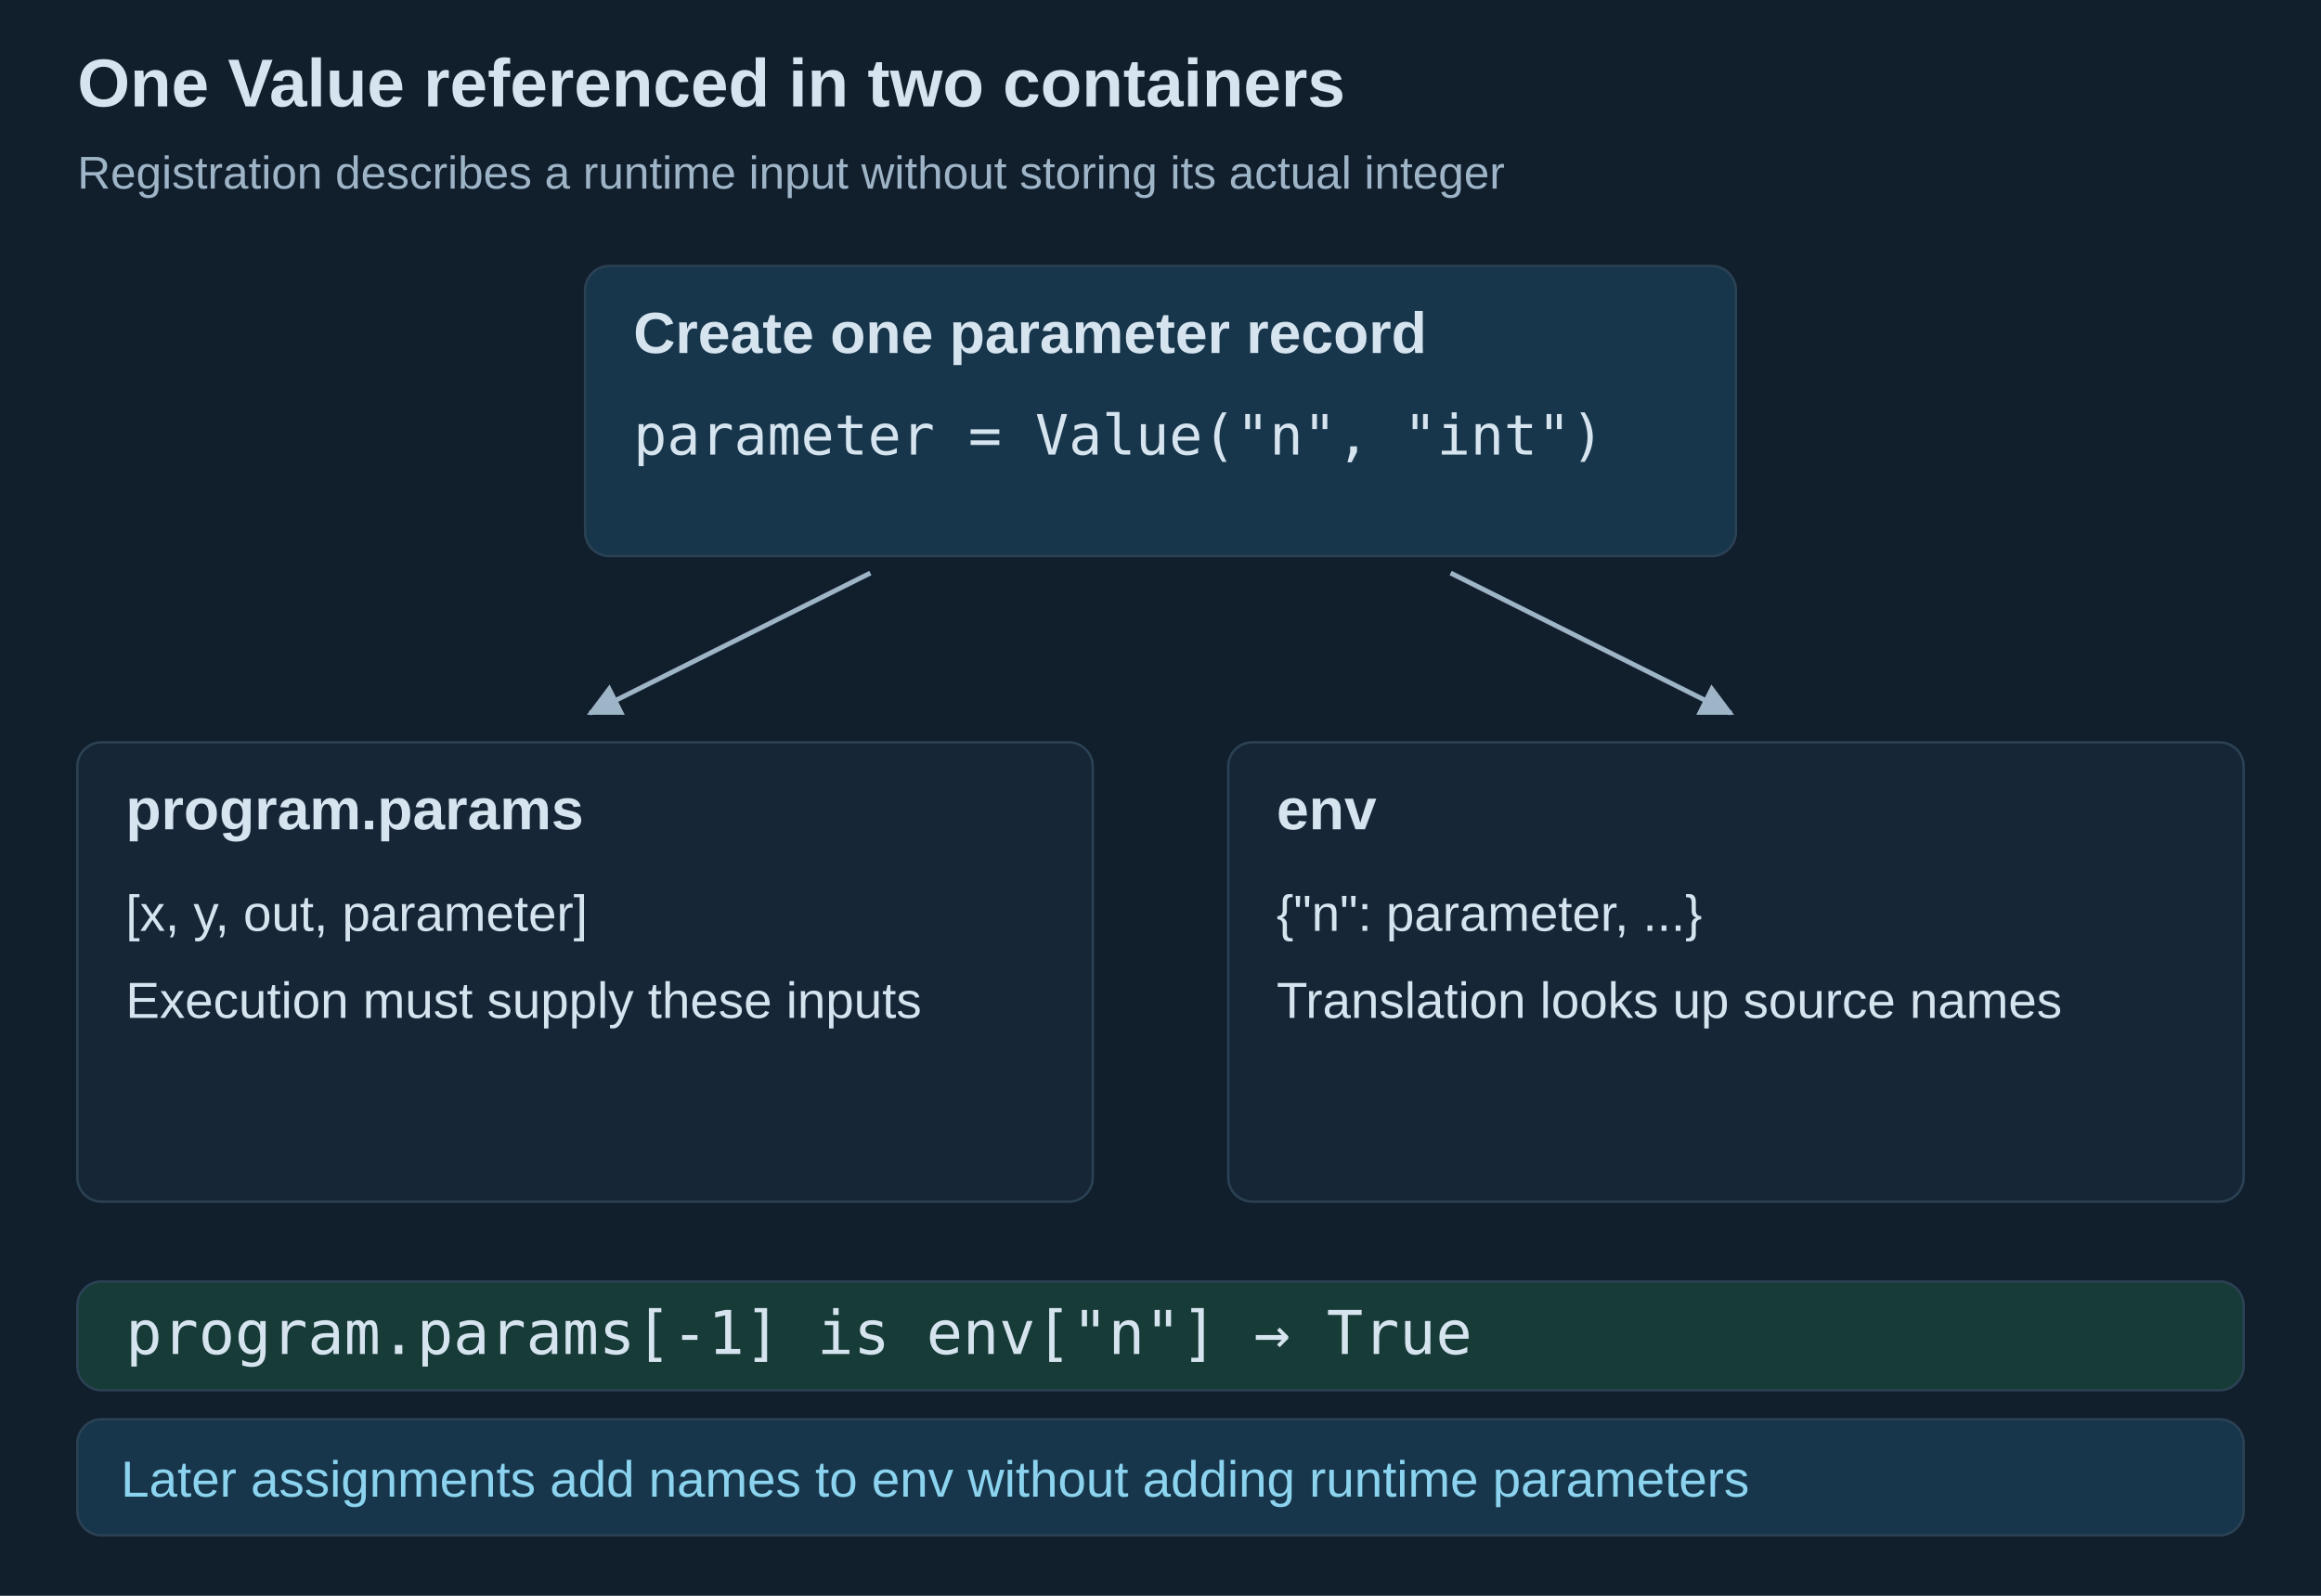
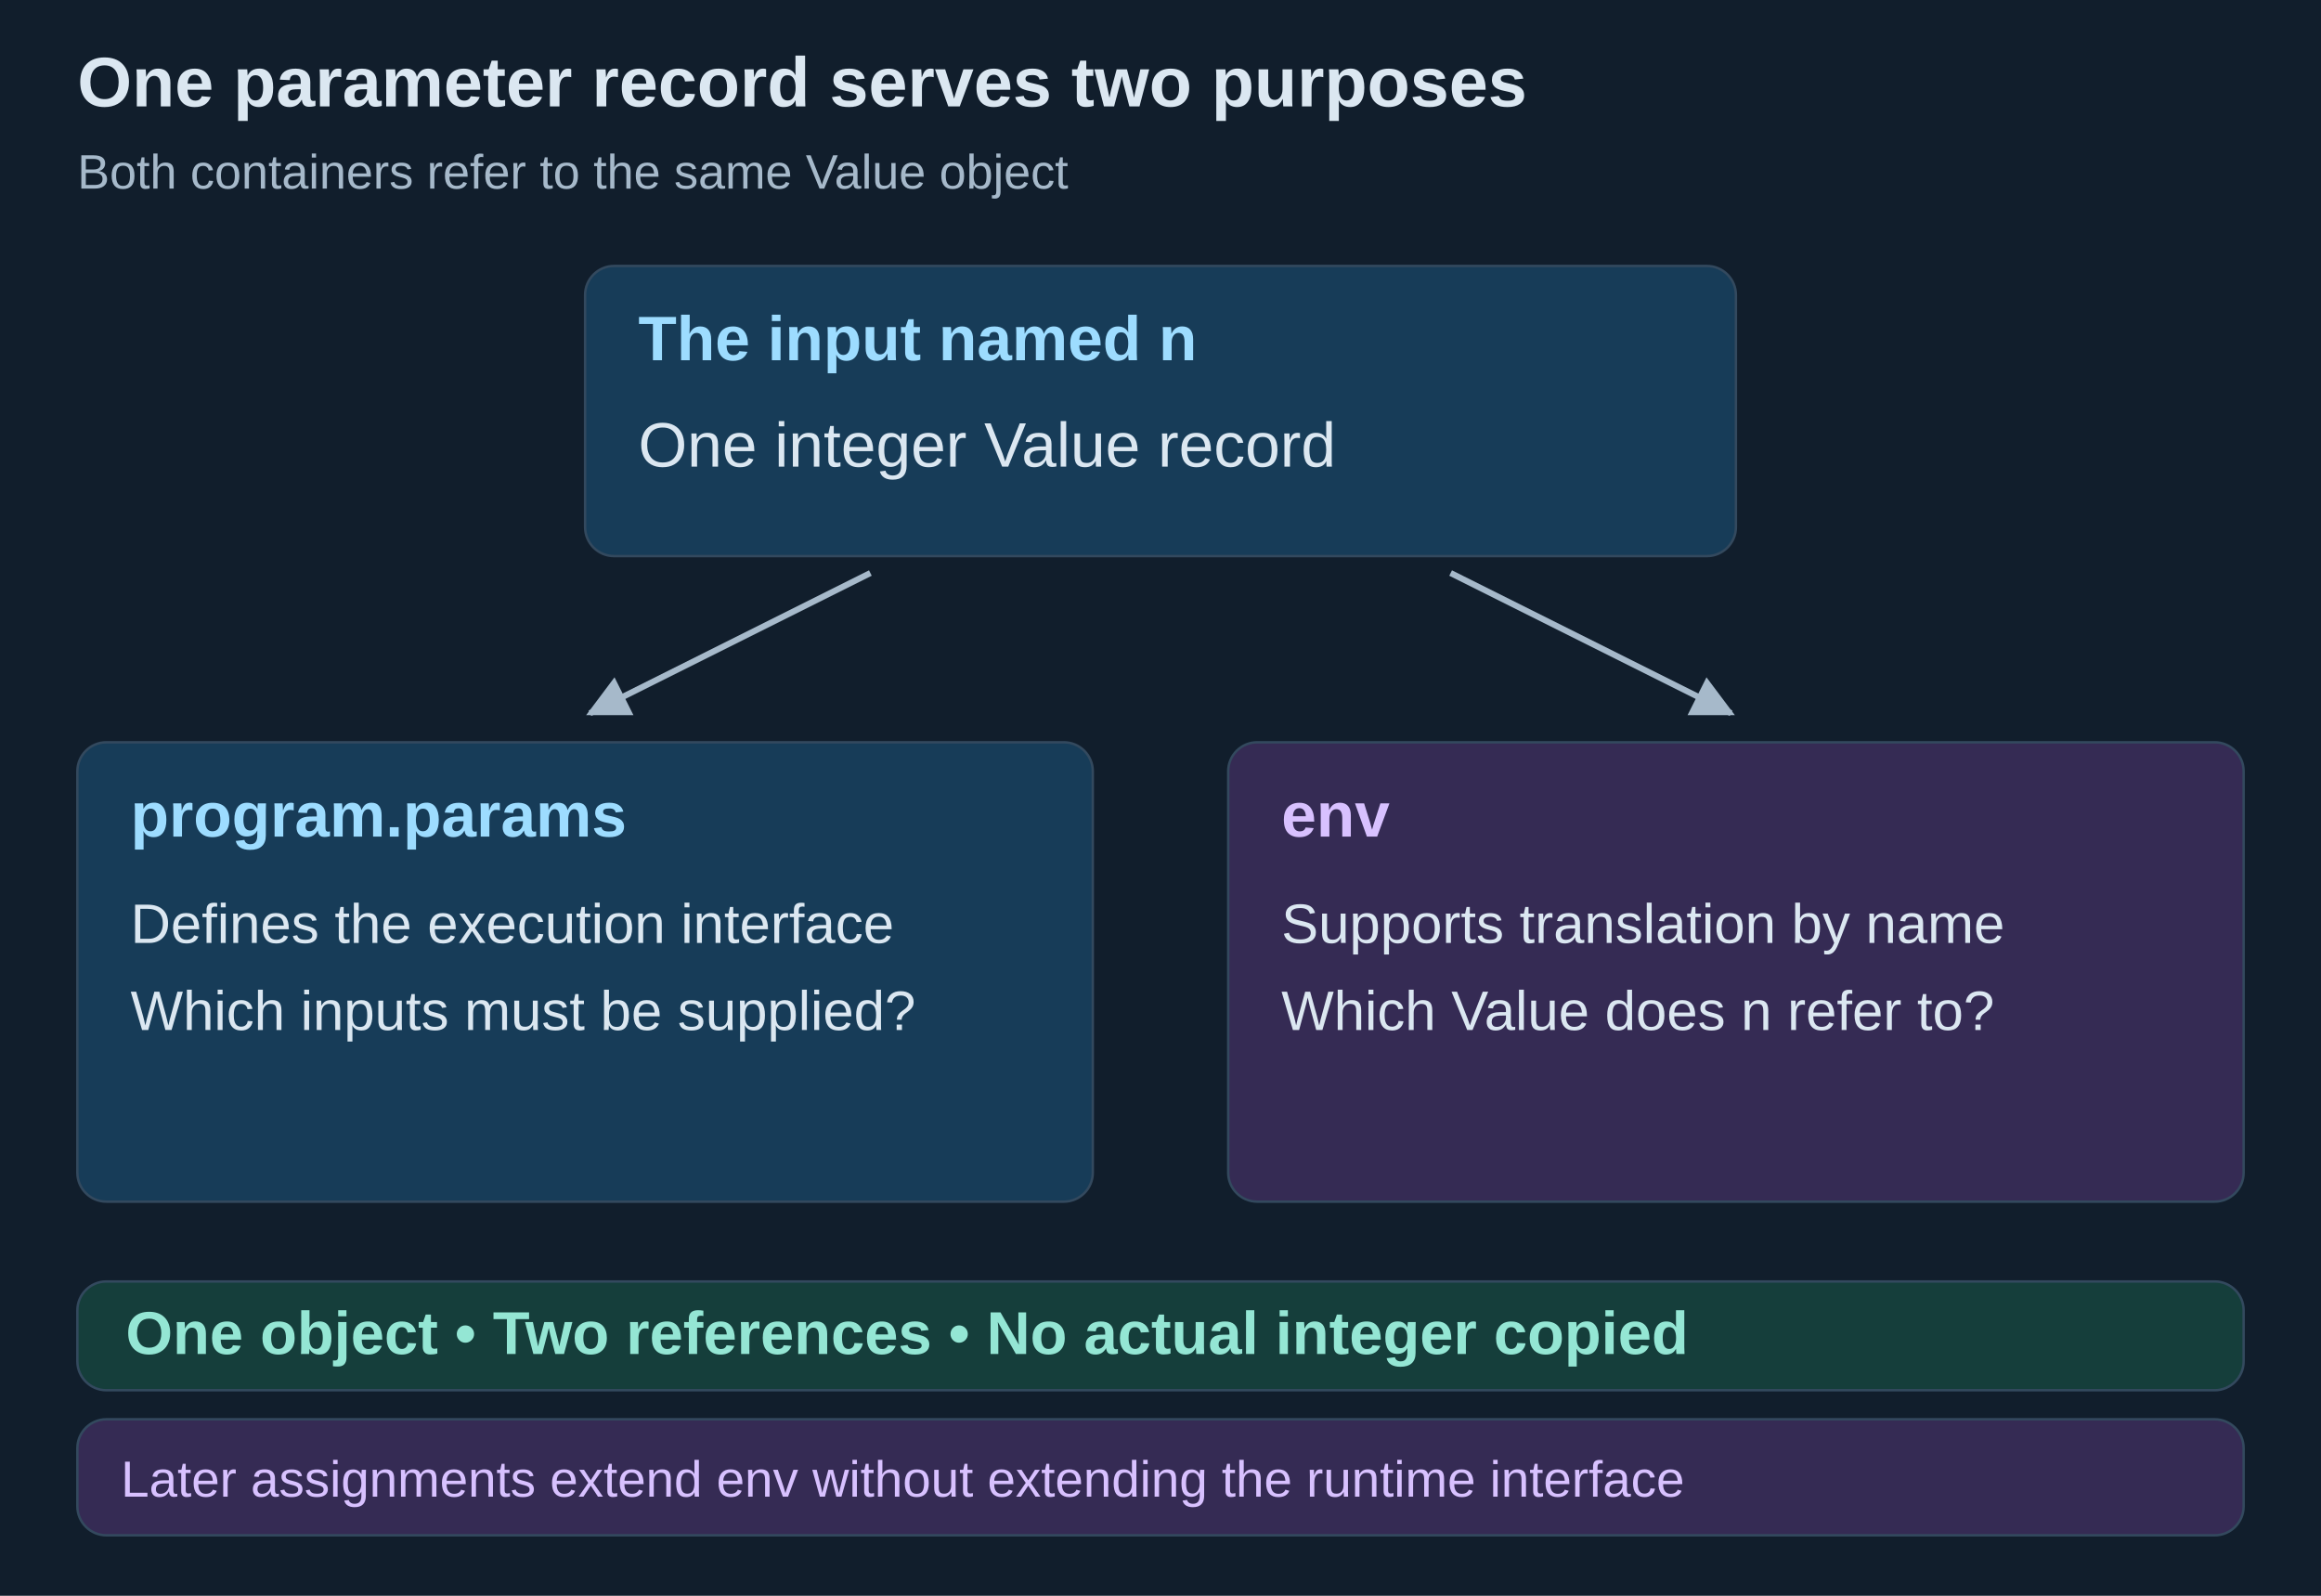
<svg xmlns="http://www.w3.org/2000/svg" width="960" height="660" viewBox="0 0 960 660" role="img" aria-labelledby="title desc">
  <defs>
    <marker id="arrow" viewBox="0 0 10 10" refX="9" refY="5" markerWidth="7" markerHeight="7" orient="auto-start-reverse">
-       <path d="M0 0L10 5L0 10Z" fill="#9eb4c7" />
+       <path d="M0 0L10 5L0 10Z" fill="#a6b9ca" />
    </marker>
  </defs>
-   <style>text{font-family:Arial,Helvetica,sans-serif;fill:#d6e4ef}.code{font-family:Consolas,"DejaVu Sans Mono",monospace}</style>
+   <style>text{font-family:Arial,Helvetica,sans-serif}.code{font-family:Consolas,"DejaVu Sans Mono",monospace}</style>
  <rect width="960" height="660" fill="#111e2c" />
-   <text x="32" y="44" font-size="28" style="fill:#d6e4ef" font-weight="700">One Value referenced in two containers</text>
-   <text x="32" y="78" font-size="19" style="fill:#9eb4c7">Registration describes a runtime input without storing its actual integer</text>
-   <rect x="242" y="110" width="476" height="120" rx="10" fill="#17364b" stroke="#2b4154" />
-   <text x="262" y="146" font-size="24" style="fill:#d6e4ef" font-weight="700">Create one parameter record</text>
-   <text x="262" y="188" font-size="23" style="fill:#d6e4ef" class="code">parameter = Value("n", "int")</text>
-   <path d="M360 237L244 295" fill="none" stroke="#9eb4c7" stroke-width="2" marker-end="url(#arrow)" />
-   <path d="M600 237L716 295" fill="none" stroke="#9eb4c7" stroke-width="2" marker-end="url(#arrow)" />
-   <rect x="32" y="307" width="420" height="190" rx="10" fill="#162637" stroke="#2b4154" />
-   <text x="52" y="343" font-size="24" style="fill:#d6e4ef" font-weight="700">program.params</text>
-   <text x="52" y="385" font-size="21" style="fill:#d6e4ef">[x, y, out, parameter]</text>
-   <text x="52" y="421" font-size="21" style="fill:#d6e4ef">Execution must supply these inputs</text>
-   <rect x="508" y="307" width="420" height="190" rx="10" fill="#162637" stroke="#2b4154" />
-   <text x="528" y="343" font-size="24" style="fill:#d6e4ef" font-weight="700">env</text>
-   <text x="528" y="385" font-size="21" style="fill:#d6e4ef">{"n": parameter, ...}</text>
-   <text x="528" y="421" font-size="21" style="fill:#d6e4ef">Translation looks up source names</text>
-   <rect x="32" y="530" width="896" height="45" rx="10" fill="#173b37" stroke="#2b4154" />
-   <text x="52" y="560" font-size="25" style="fill:#d6e4ef" class="code">program.params[-1] is env["n"]    →    True</text>
-   <rect x="32" y="587" width="896" height="48" rx="10" fill="#17364b" stroke="#2b4154" />
-   <text x="50" y="619" font-size="21" style="fill:#8bd3ee">Later assignments add names to env without adding runtime parameters</text>
+   <text x="32" y="44" font-size="29" fill="#dbe7f1" font-weight="700">One parameter record serves two purposes</text>
+   <text x="32" y="78" font-size="20" fill="#a6b9ca">Both containers refer to the same Value object</text>
+   <rect x="242" y="110" width="476" height="120" rx="12" fill="#173c58" stroke="#33495e" />
+   <text x="264" y="149" font-size="26" fill="#9ddcff" font-weight="700">The input named n</text>
+   <text x="264" y="193" font-size="26" fill="#dbe7f1">One integer Value record</text>
+   <path d="M360 237L244 295" stroke="#a6b9ca" stroke-width="2.5" fill="none" marker-end="url(#arrow)" />
+   <path d="M600 237L716 295" stroke="#a6b9ca" stroke-width="2.5" fill="none" marker-end="url(#arrow)" />
+   <rect x="32" y="307" width="420" height="190" rx="12" fill="#173c58" stroke="#33495e" />
+   <text x="54" y="346" font-size="26" fill="#9ddcff" font-weight="700">program.params</text>
+   <text x="54" y="390" font-size="23" fill="#dbe7f1">Defines the execution interface</text>
+   <text x="54" y="426" font-size="23" fill="#dbe7f1">Which inputs must be supplied?</text>
+   <rect x="508" y="307" width="420" height="190" rx="12" fill="#352b54" stroke="#33495e" />
+   <text x="530" y="346" font-size="26" fill="#d8c1ff" font-weight="700">env</text>
+   <text x="530" y="390" font-size="23" fill="#dbe7f1">Supports translation by name</text>
+   <text x="530" y="426" font-size="23" fill="#dbe7f1">Which Value does n refer to?</text>
+   <rect x="32" y="530" width="896" height="45" rx="12" fill="#153e3b" stroke="#33495e" />
+   <text x="52" y="560" font-size="25" fill="#94e6d4" font-weight="700">One object   •   Two references   •   No actual integer copied</text>
+   <rect x="32" y="587" width="896" height="48" rx="12" fill="#352b54" stroke="#33495e" />
+   <text x="50" y="619" font-size="21" fill="#d8c1ff">Later assignments extend env without extending the runtime interface</text>
</svg>
